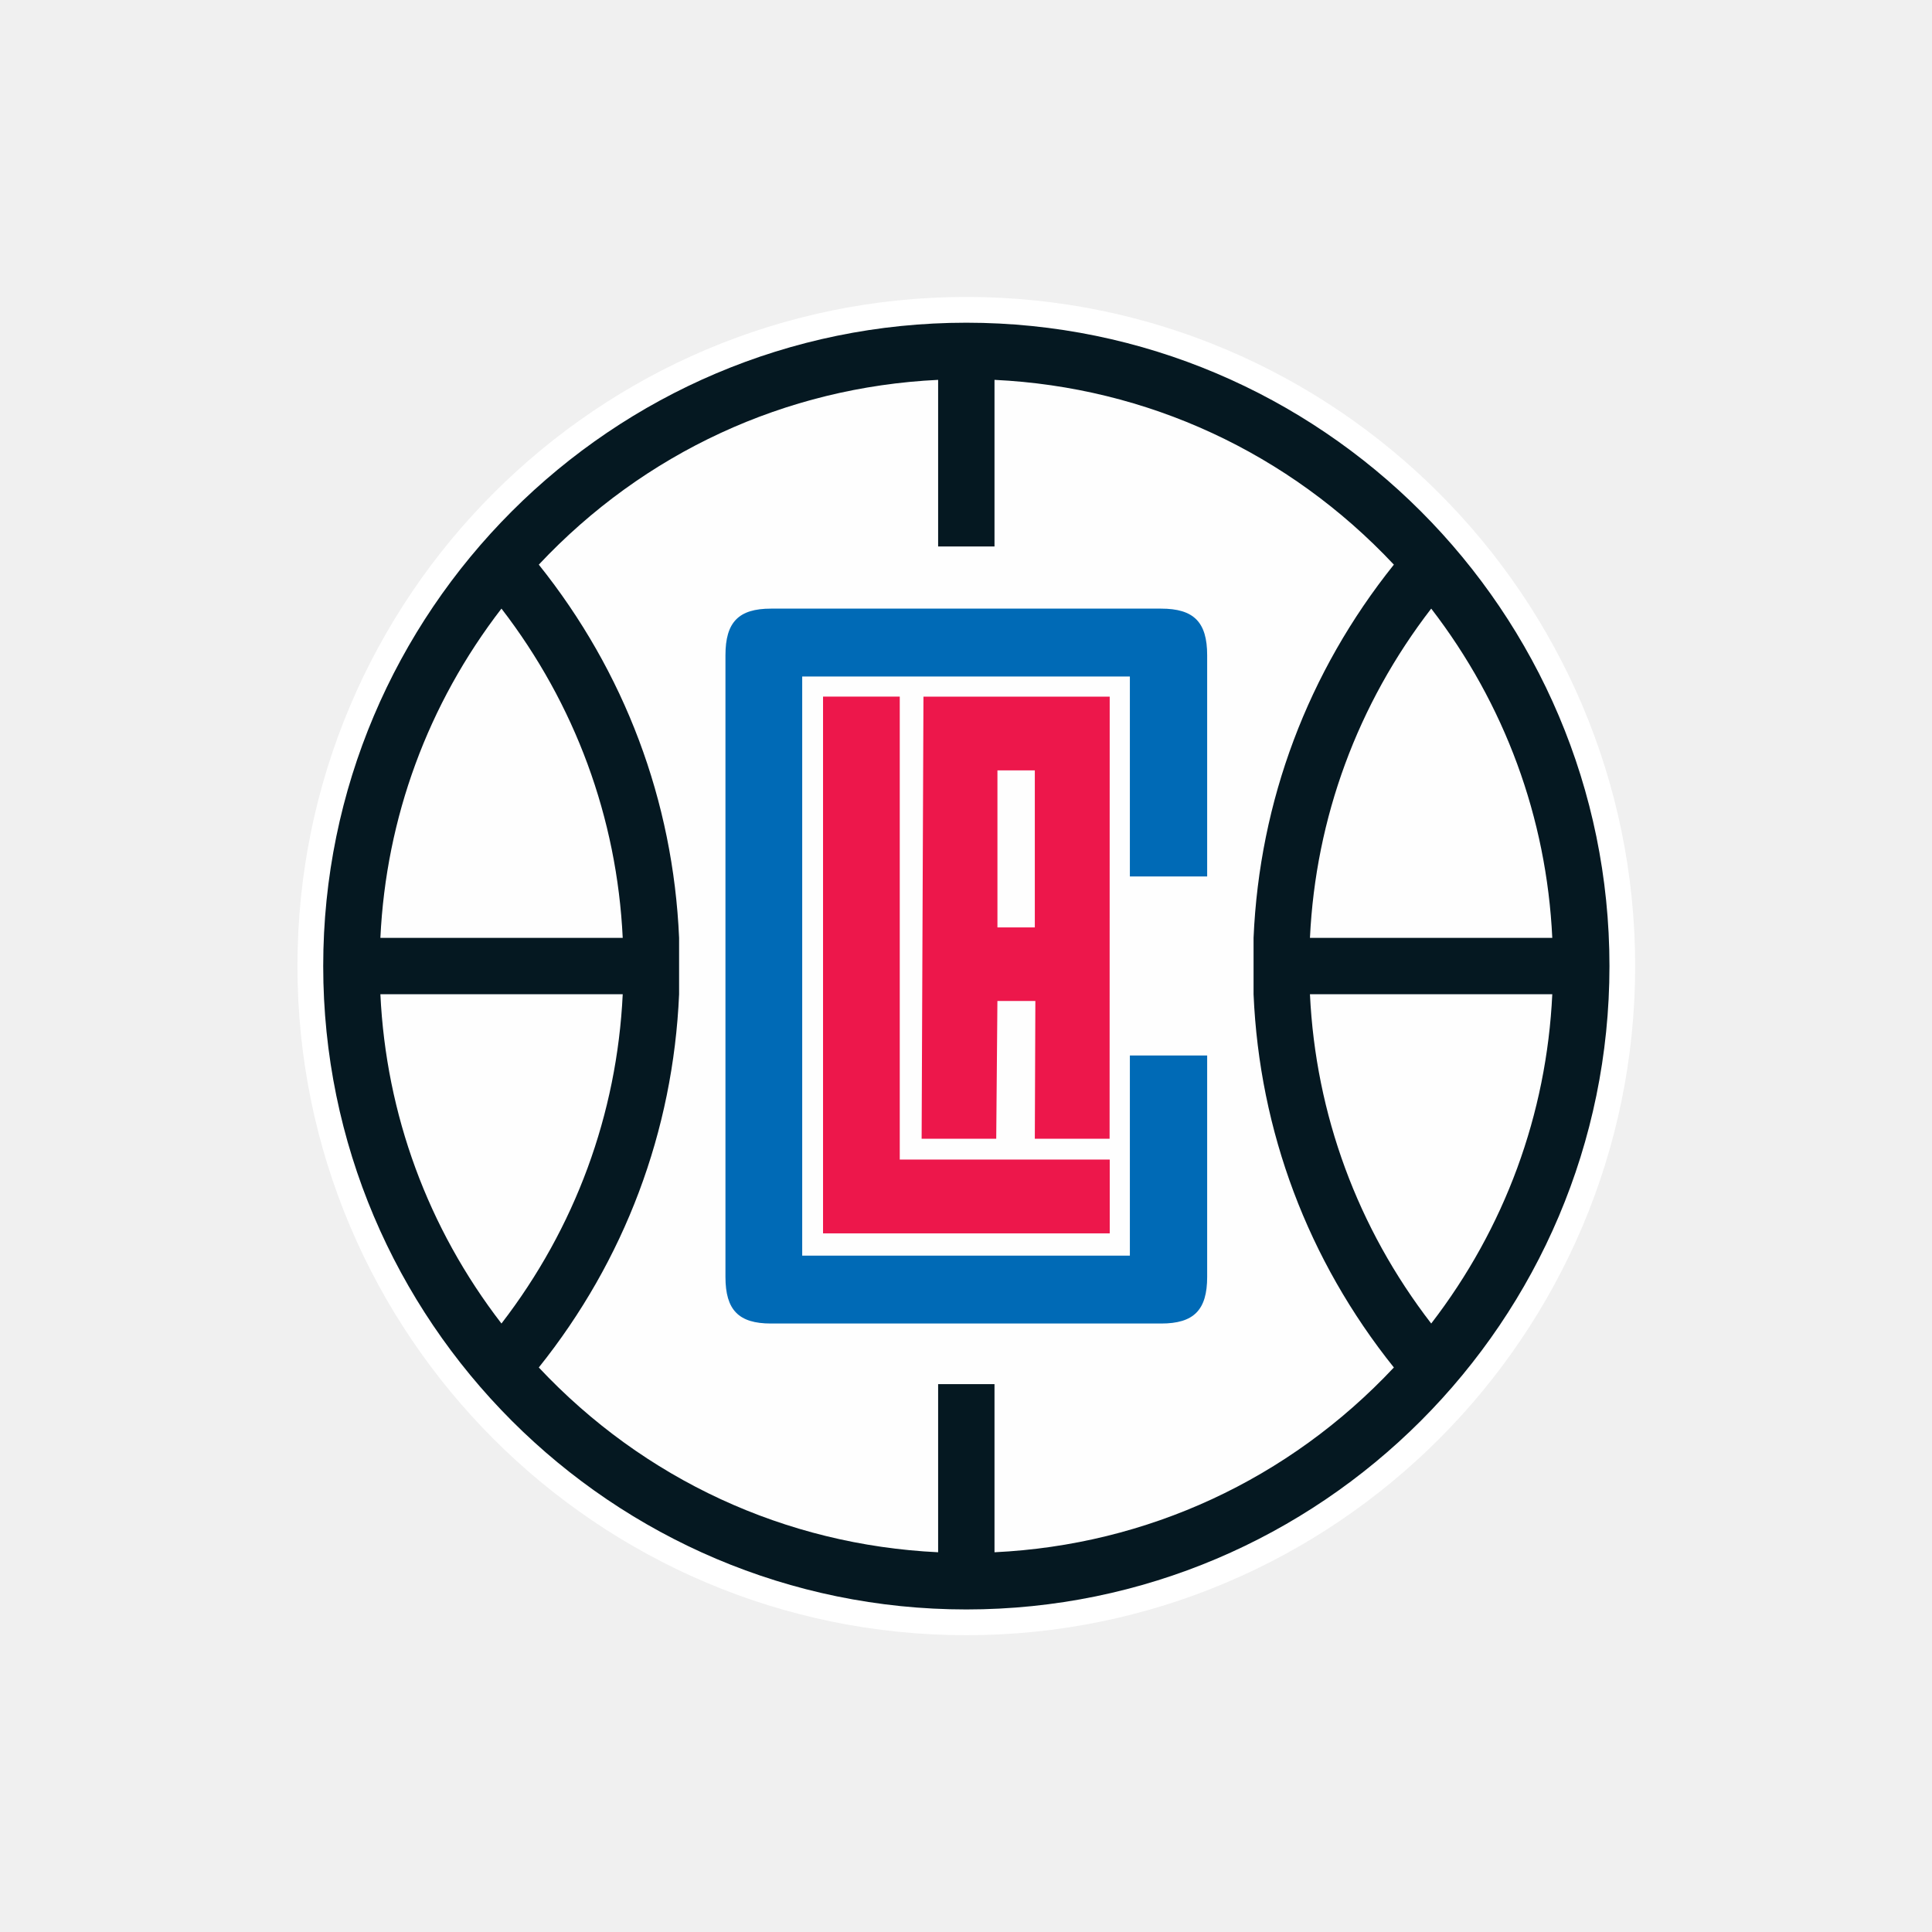
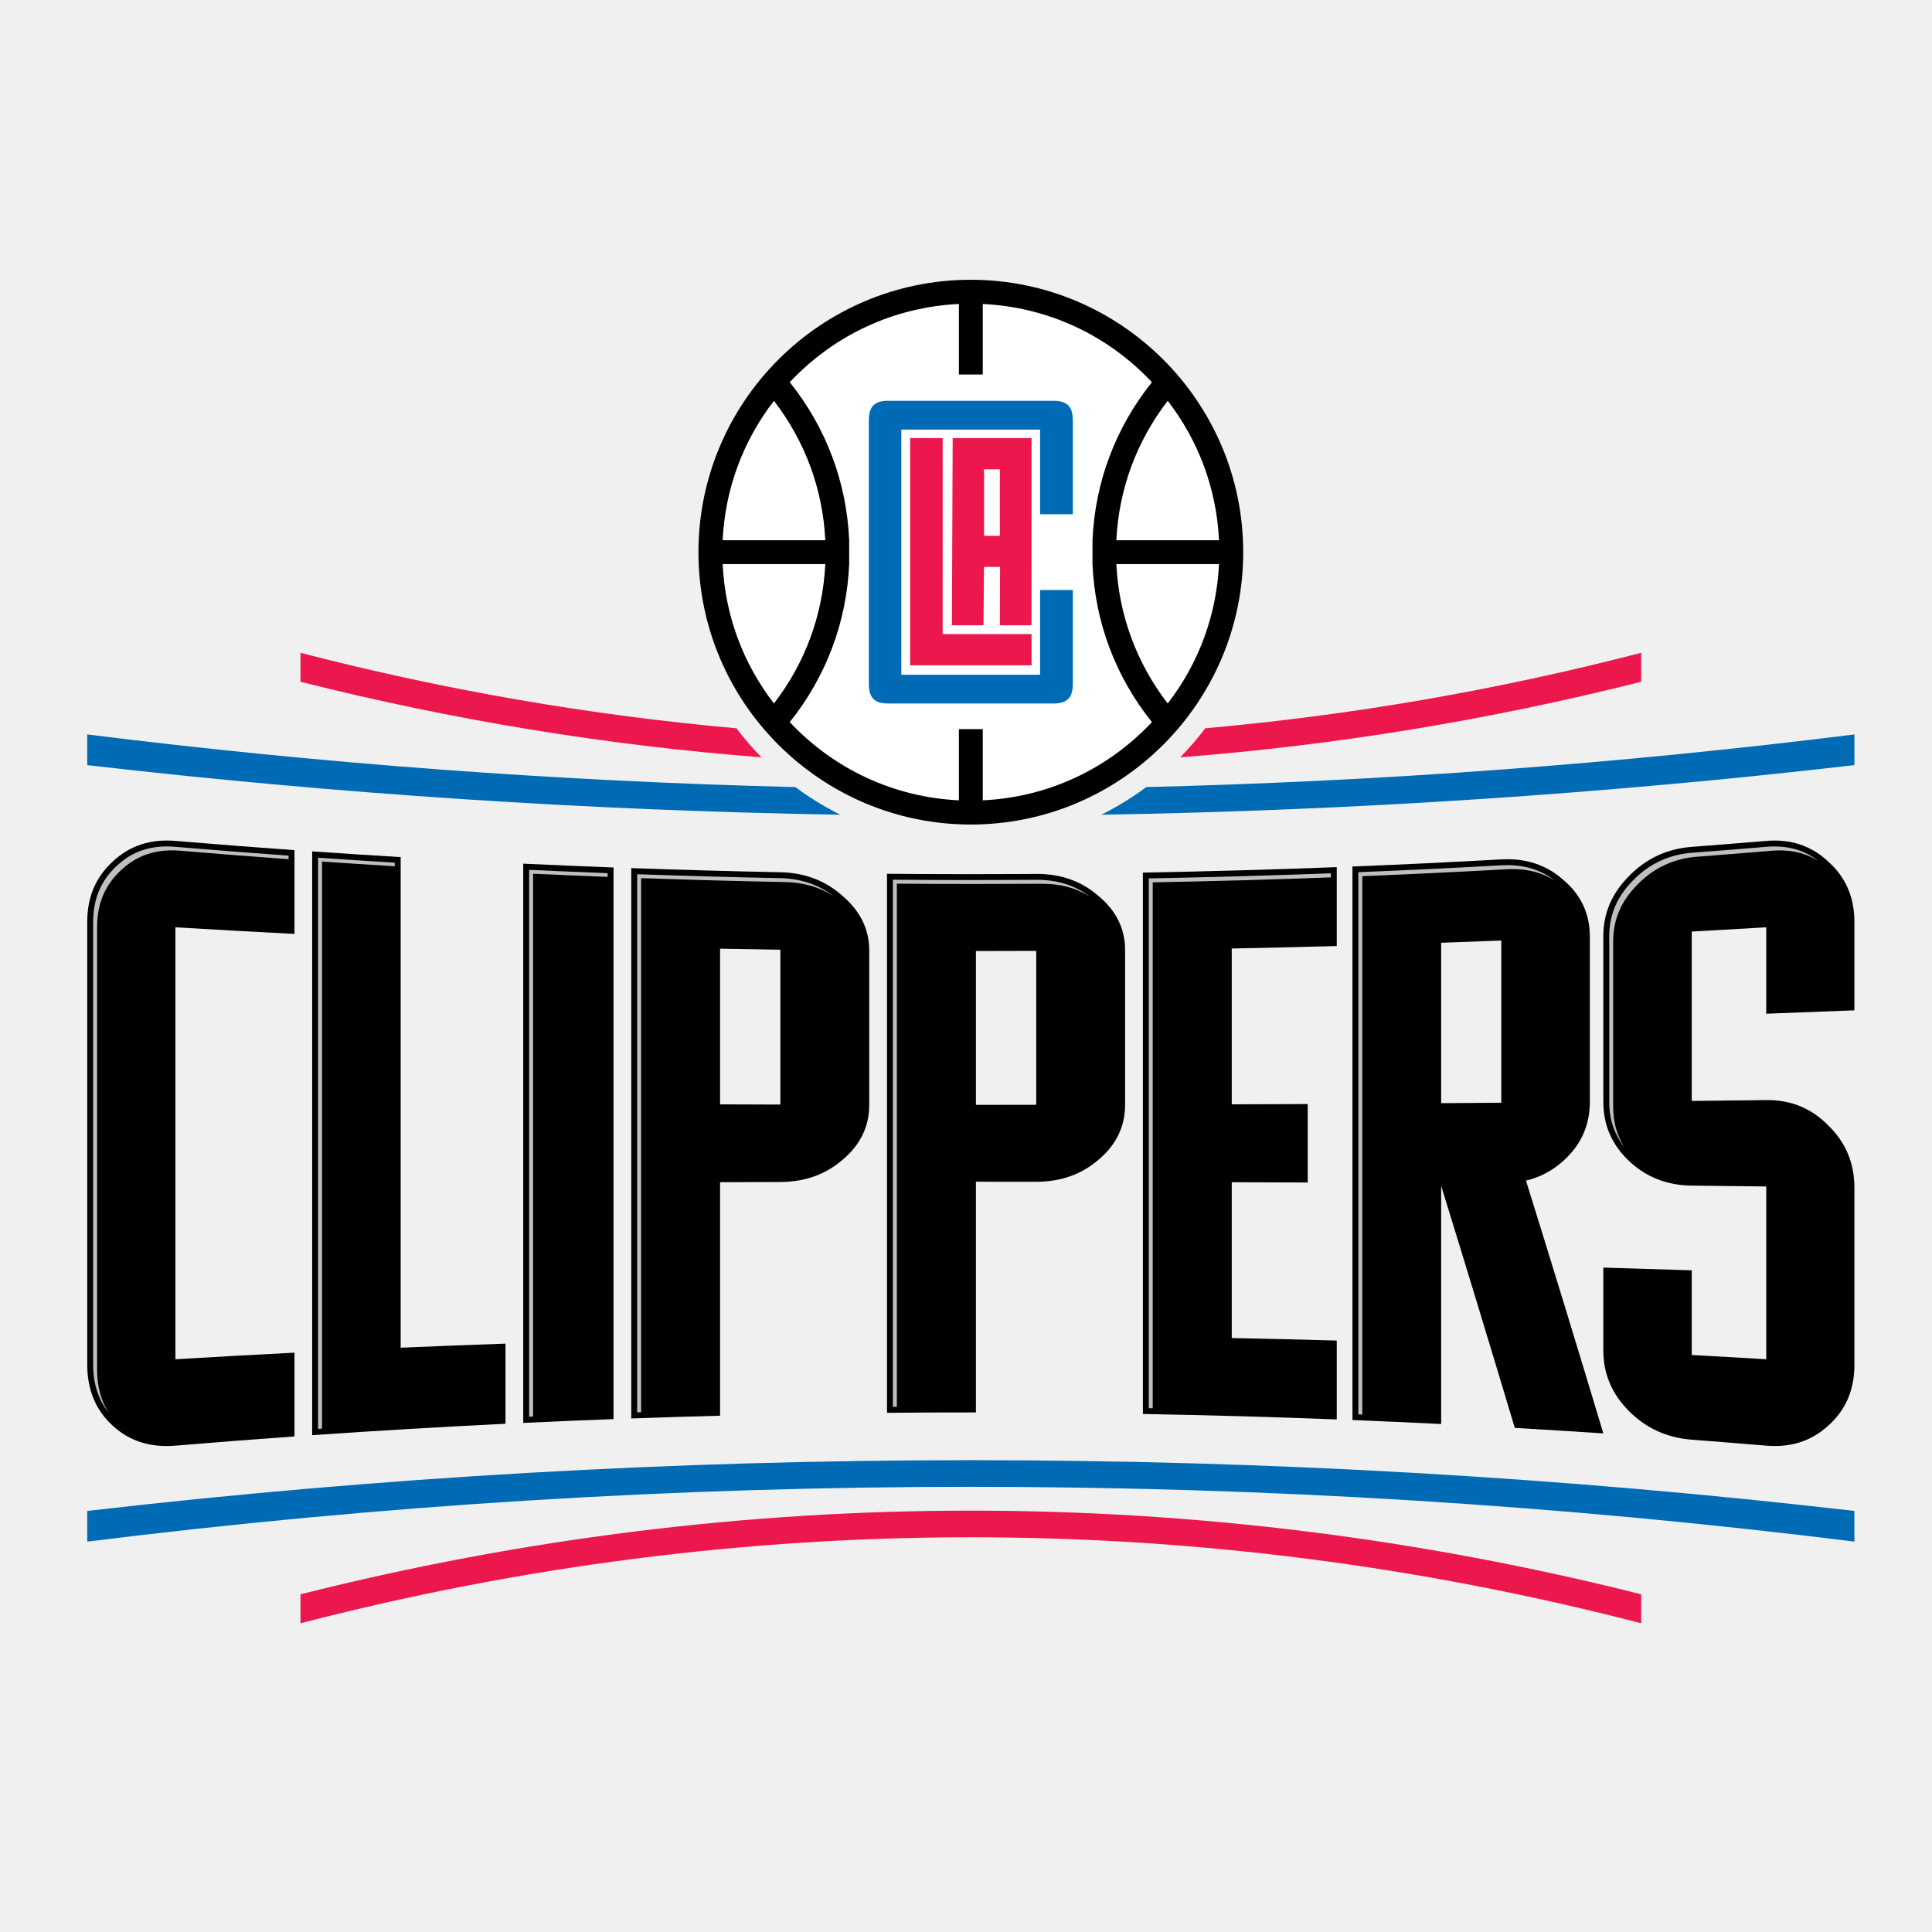
- <svg xmlns="http://www.w3.org/2000/svg" width="150px" height="150px" viewBox="0 0 150 150" version="1.1">
-   <defs />
-   <g id="Page-1" stroke="none" stroke-width="1" fill="none" fill-rule="evenodd">
-     <g id="LAC">
-       <g id="Page-1">
-         <path d="M75.024,25.055 C47.493,25.055 25.094,47.463 25.094,75.004 C25.094,102.549 47.493,124.957 75.024,124.957 C102.555,124.957 124.954,102.549 124.954,75.004 C124.954,47.463 102.555,25.055 75.024,25.055" id="Fill-3" stroke="#FFFFFF" stroke-width="4" fill="#FEFEFE" />
-         <path d="M111.119,102.758 C105.396,95.335 102.147,86.51 101.704,77.194 L120.519,77.194 C120.077,86.518 116.83,95.343 111.119,102.758 M77.213,120.517 L77.213,107.463 L72.836,107.463 L72.836,120.517 C60.985,119.952 49.994,114.868 41.832,106.171 C48.501,97.839 52.263,87.83 52.725,77.194 L52.725,72.815 C52.263,62.18 48.501,52.171 41.832,43.839 C49.994,35.145 60.985,30.058 72.836,29.492 L72.836,42.429 L77.213,42.429 L77.213,29.492 C89.067,30.058 100.058,35.145 108.22,43.839 C101.548,52.171 97.786,62.18 97.326,72.815 L97.326,77.194 C97.786,87.83 101.548,97.839 108.22,106.171 C100.058,114.868 89.067,119.952 77.213,120.517 M38.933,102.758 C33.219,95.343 29.975,86.518 29.533,77.194 L48.348,77.194 C47.903,86.51 44.653,95.335 38.933,102.758 M38.933,47.251 C44.653,54.675 47.903,63.5 48.348,72.815 L29.533,72.815 C29.975,63.492 33.219,54.667 38.933,47.251 M111.119,47.251 C116.83,54.664 120.077,63.492 120.519,72.815 L101.704,72.815 C102.147,63.5 105.396,54.675 111.119,47.251 M75.025,25.055 C47.493,25.055 25.094,47.463 25.094,75.005 C25.094,102.547 47.493,124.957 75.025,124.957 C102.559,124.957 124.958,102.547 124.958,75.005 C124.958,47.463 102.559,25.055 75.025,25.055" id="Fill-5" fill="#051821" />
-         <polygon id="Fill-7" fill="#ED174B" points="63.901 54.084 63.901 95.758 86.159 95.758 86.159 90.028 69.857 90.028 69.857 54.084" />
-         <path d="M93.724,68.046 L93.724,50.873 C93.724,48.301 92.688,47.254 90.149,47.254 L59.855,47.254 C57.349,47.254 56.324,48.301 56.324,50.873 L56.324,99.137 C56.324,101.711 57.349,102.758 59.855,102.758 L90.149,102.758 C92.688,102.758 93.724,101.711 93.724,99.137 L93.724,81.947 L87.723,81.947 L87.723,97.488 L62.283,97.488 L62.283,52.522 L87.723,52.522 L87.723,68.046 L93.724,68.046 Z" id="Fill-9" fill="#006AB6" />
-         <path d="M77.441,72.004 L80.343,72.004 L80.343,59.814 L77.441,59.814 L77.441,72.004 Z M86.149,88.414 L86.157,54.086 L71.697,54.086 L71.555,88.414 L77.347,88.414 L77.439,77.714 L80.385,77.714 L80.343,88.414 L86.149,88.414 Z" id="Fill-11" fill="#ED174B" />
-         <rect id="Rectangle" x="0" y="0" width="150" height="150" />
-       </g>
+ <svg xmlns="http://www.w3.org/2000/svg" version="1.1" id="Layer_1" x="0px" y="0px" width="400px" height="400px" viewBox="0 0 400 400" enable-background="new 0 0 400 400" xml:space="preserve">
+   <g>
+     <path d="M23.341,178.375c-3.52,3.212-5.281,7.39-5.275,12.456v91.746c0.002,5.169,1.757,9.388,5.275,12.602   c3.508,3.223,7.846,4.563,12.979,4.13c8.208-0.688,16.424-1.328,24.649-1.912v-17.342c-8.225,0.419-16.441,0.873-24.649,1.367   c0-29.811,0-59.624,0-89.434c8.208,0.494,16.424,0.949,24.649,1.368v-17.342c-8.225-0.585-16.441-1.224-24.649-1.912   C31.189,173.667,26.856,175.061,23.341,178.375" />
+     <path d="M82.955,177.455c-6.109-0.366-12.218-0.761-18.323-1.184V297.14c13.326-0.925,26.668-1.714,40.024-2.366v-16.592   c-7.238,0.256-14.473,0.534-21.701,0.843V177.455z" />
+     <path d="M108.331,294.599c6.227-0.292,12.459-0.556,18.693-0.789c0-38.07,0-76.142,0-114.208   c-6.234-0.234-12.466-0.498-18.693-0.791V294.599z" />
+     <path d="M161.564,180.59c-10.292-0.205-20.584-0.491-30.865-0.857v113.942c6.127-0.219,12.257-0.407,18.386-0.569v-48.345   c4.161-0.016,8.317-0.027,12.479-0.042c5.082-0.014,9.392-1.567,12.938-4.646c3.635-3.078,5.471-6.858,5.465-11.346v-31.905   c0-4.4-1.83-8.151-5.465-11.276C170.958,182.345,166.641,180.69,161.564,180.59 M161.564,228.688   c-4.161-0.013-8.321-0.025-12.479-0.042v-32.23c4.161,0.079,8.317,0.146,12.479,0.208V228.688z" />
+     <path d="M323.719,240.292c3.627-3.265,5.438-7.321,5.441-12.142v-34.217c0.002-4.726-1.811-8.653-5.441-11.712   c-3.533-3.169-7.824-4.571-12.892-4.292c-10.265,0.573-20.536,1.064-30.817,1.474v114.601c6.125,0.244,12.248,0.52,18.367,0.819   v-49.321c5.086,16.481,10.166,33.174,15.246,50.133c6.114,0.35,12.226,0.729,18.331,1.134c-5.334-17.763-10.67-35.17-16.011-52.326   C318.838,243.717,321.451,242.387,323.719,240.292 M298.377,195.191c4.151-0.146,8.304-0.304,12.45-0.465   c-0.002,11.191-0.002,22.389,0,33.583c-4.146,0.033-8.299,0.064-12.45,0.092V195.191z" />
+     <path d="M214.54,180.936c-10.3,0.07-20.596,0.059-30.894-0.03v111.599c6.136-0.054,12.27-0.081,18.406-0.076v-47.764   c4.163,0,8.324,0.002,12.487,0.008c5.079,0.003,9.392-1.523,12.94-4.599c3.646-3.073,5.461-6.865,5.461-11.366   c0-10.663,0-21.325,0-31.988c0-4.416-1.822-8.14-5.461-11.171C223.93,182.426,219.621,180.898,214.54,180.936 M214.54,228.738   c-4.163,0.002-8.322,0.006-12.487,0.006v-31.843c4.163-0.002,8.324-0.009,12.487-0.032V228.738z" />
+     <path d="M236.621,292.748c13.389,0.242,26.771,0.616,40.141,1.131v-16.335c-7.243-0.202-14.491-0.37-21.743-0.512v-32.261   c4.158,0.018,11.58,0.034,15.732,0.052c0.002-5.412,0.002-10.826,0-16.239c-4.152,0.021-11.574,0.038-15.732,0.055v-32.261   c7.254-0.142,14.5-0.312,21.743-0.511v-16.336c-13.369,0.512-26.754,0.889-40.141,1.131   C236.621,218.024,236.621,255.385,236.621,292.748" />
+     <path d="M383.935,209.182v-18.351c-0.003-5.07-1.806-9.244-5.417-12.444c-3.515-3.317-7.796-4.706-12.834-4.285   c-5.14,0.429-10.279,0.841-15.425,1.231c-5.149,0.391-9.484,2.432-13.011,6.073c-3.53,3.548-5.293,7.664-5.295,12.395v34.323   c0,4.83,1.767,8.877,5.295,12.223c3.526,3.343,7.867,5.069,13.011,5.123c5.146,0.056,10.287,0.117,15.425,0.177   c0,11.926,0,23.849,0,35.774c-5.14-0.311-10.279-0.601-15.425-0.88v-17.535c-6.096-0.198-12.198-0.385-18.306-0.561v17.162   c0,4.829,1.767,8.981,5.295,12.532c3.526,3.553,7.867,5.544,13.011,5.934c5.146,0.392,10.287,0.802,15.425,1.234   c5.045,0.424,9.322-0.92,12.834-4.144c3.609-3.204,5.417-7.418,5.417-12.587V245.88c-0.003-5.07-1.806-9.388-5.417-12.872   c-3.515-3.59-7.796-5.307-12.834-5.246c-5.14,0.063-10.279,0.12-15.425,0.177V192.87c5.146-0.281,10.287-0.574,15.425-0.88   c0,5.959,0,11.922,0,17.885C371.773,209.653,377.855,209.423,383.935,209.182" />
+     <g>
+       <path fill="#BDBFC1" d="M37.327,176.135c7.226,0.608,14.769,1.196,22.418,1.751v-0.735c-7.817-0.56-15.732-1.177-23.528-1.831    c-0.573-0.051-1.14-0.075-1.683-0.075c-4.1,0-7.487,1.315-10.354,4.018c-3.253,2.969-4.896,6.858-4.893,11.567v91.746    c0.002,3.879,1.069,7.189,3.182,9.876c-1.57-2.493-2.364-5.438-2.367-8.788v-91.746c-0.005-4.787,1.668-8.744,4.979-11.768    c2.92-2.751,6.367-4.09,10.541-4.09C36.176,176.061,36.749,176.087,37.327,176.135" />
+       <path fill="#BDBFC1" d="M81.732,179.353v-0.747c-5.296-0.321-10.638-0.666-15.879-1.025v118.25l0.816-0.055v-117.4l0.146,0.012    C71.63,178.717,76.648,179.042,81.732,179.353" />
+       <path fill="#BDBFC1" d="M125.802,181.549v-0.772c-5.324-0.203-10.789-0.431-16.249-0.685v113.225l0.815-0.034V180.895l0.142,0.006    C115.466,181.13,120.61,181.348,125.802,181.549" />
+       <path fill="#BDBFC1" d="M162.632,182.627c3.699,0.075,7.003,1.028,9.859,2.842c-3.085-2.344-6.76-3.574-10.951-3.657    c-9.834-0.197-19.799-0.469-29.62-0.813v111.414l0.817-0.029V181.805l0.139,0.004C142.739,182.156,152.75,182.431,162.632,182.627    " />
+       <path fill="#BDBFC1" d="M313.161,179.933c3.318,0,6.207,0.782,8.76,2.384c-2.805-2.152-6.039-3.2-9.846-3.2    c-0.389,0-0.783,0.011-1.181,0.033c-9.728,0.543-19.704,1.023-29.661,1.428v112.253l0.815,0.035V181.405l0.131-0.005    c10.044-0.408,20.066-0.892,29.785-1.435C312.372,179.943,312.772,179.933,313.161,179.933" />
+       <path fill="#BDBFC1" d="M202.109,183.019c4.514,0,9.065-0.015,13.524-0.045h0.166c3.774,0,7.034,0.88,9.887,2.684    c-3.095-2.353-6.697-3.5-10.974-3.5h-0.165c-4.536,0.031-9.087,0.046-13.526,0.046c-5.303,0-10.738-0.022-16.151-0.065v109.132    l0.815-0.004V182.952l0.136,0.002C191.239,182.998,196.72,183.019,202.109,183.019" />
+       <path fill="#BDBFC1" d="M275.539,180.801c-12.463,0.471-25.146,0.826-37.696,1.062V291.55l0.816,0.015V182.683l0.134-0.002    c12.143-0.227,24.506-0.572,36.746-1.027V180.801z" />
+       <path fill="#BDBFC1" d="M366.849,176.136c0.55-0.045,1.102-0.07,1.638-0.07c3,0,5.637,0.717,7.985,2.178    c-2.607-2.013-5.591-2.994-9.073-2.994c-0.523,0-1.067,0.021-1.613,0.067c-5.116,0.43-10.309,0.846-15.433,1.234    c-4.797,0.362-8.91,2.282-12.226,5.704c-3.332,3.348-4.95,7.122-4.95,11.547v34.322c0,3.601,1.034,6.702,3.148,9.405    c-1.567-2.45-2.334-5.195-2.334-8.318v-34.324c0-4.496,1.647-8.336,5.026-11.735c3.365-3.47,7.536-5.417,12.402-5.783    C356.524,176.981,361.716,176.567,366.849,176.136" />
    </g>
+     <path fill="#006BB5" d="M18.065,319.177c121.202-15.13,244.668-15.13,365.869,0v-6.354c-121.201-14.011-244.667-14.011-365.869,0   V319.177z" />
+     <path fill="#EC174C" d="M62.213,336.079c91.625-23.738,185.953-23.738,277.574,0v-5.995c-91.625-23.093-185.949-23.097-277.574,0   C62.216,332.083,62.216,334.079,62.213,336.079" />
+     <path fill="#006BB5" d="M164.668,162.955c-49.036-1.202-98.003-4.831-146.603-10.896v6.352   c51.68,5.975,103.771,9.391,155.921,10.271C170.701,167.045,167.582,165.133,164.668,162.955" />
+     <path fill="#006BB5" d="M237.332,162.955c-2.913,2.178-6.034,4.09-9.317,5.726c52.148-0.879,104.24-4.295,155.92-10.271v-6.352   C335.335,158.125,286.368,161.753,237.332,162.955" />
+     <path fill="#EC174C" d="M152.467,150.782c-30.247-2.693-60.393-7.892-90.253-15.626c0.002,2.002,0.002,3.997,0,5.997   c31.564,7.956,63.448,13.168,95.434,15.642C155.794,154.906,154.062,152.899,152.467,150.782" />
+     <path fill="#EC174C" d="M249.531,150.784c-1.594,2.117-3.328,4.122-5.18,6.01c31.985-2.473,63.872-7.687,95.436-15.642v-5.996   C309.927,142.892,279.778,148.091,249.531,150.784" />
+     <path fill="#FFFFFF" d="M144.605,114.317c0-31.147,25.249-56.396,56.396-56.396c31.145,0,56.393,25.249,56.393,56.396   s-25.248,56.396-56.393,56.396C169.854,170.713,144.605,145.464,144.605,114.317" />
+     <path d="M200.999,57.923c-31.094,0-56.393,25.299-56.393,56.396c0,31.094,25.299,56.393,56.393,56.393   c31.098,0,56.396-25.299,56.396-56.393C257.395,83.222,232.097,57.923,200.999,57.923 M241.766,82.984   c6.451,8.371,10.114,18.333,10.617,28.862h-21.251C231.631,101.329,235.304,91.364,241.766,82.984 M160.236,82.984   c6.461,8.379,10.131,18.344,10.632,28.862h-21.25C150.118,101.318,153.784,91.355,160.236,82.984 M160.236,145.65   c-6.453-8.371-10.118-18.333-10.617-28.861h21.25C170.367,127.308,166.695,137.271,160.236,145.65 M203.472,165.699v-14.736h-4.943   v14.736c-13.387-0.637-25.801-6.378-35.02-16.195c7.534-9.406,11.784-20.707,12.305-32.715v-4.943   c-0.521-12.009-4.771-23.308-12.305-32.715c9.219-9.816,21.632-15.558,35.02-16.194v14.602h4.943V62.937   c13.387,0.636,25.802,6.375,35.021,16.194c-7.535,9.407-11.784,20.707-12.305,32.715v4.943c0.521,12.008,4.77,23.309,12.305,32.715   C229.273,159.323,216.858,165.063,203.472,165.699 M241.766,145.65c-6.462-8.379-10.135-18.344-10.634-28.861h21.251   C251.88,127.317,248.217,137.28,241.766,145.65" />
+     <polygon fill="#EC174C" points="188.437,90.697 188.437,137.747 213.573,137.747 213.573,131.278 195.164,131.278 195.164,90.697     " />
+     <path fill="#006BB5" d="M222.12,106.46V87.072c0-2.904-1.17-4.088-4.035-4.088h-34.218c-2.831,0-3.986,1.184-3.986,4.088v54.49   c0,2.905,1.156,4.088,3.986,4.088h34.218c2.865,0,4.035-1.184,4.035-4.088v-19.409h-6.78v17.547h-28.73V88.935h28.73v17.526H222.12   z" />
+     <path fill="#EC174C" d="M213.563,129.457l0.01-38.76h-16.332l-0.16,38.76h6.542l0.105-12.081h3.325l-0.048,12.081H213.563z    M207.008,110.928h-3.277V97.165h3.277V110.928z" />
  </g>
</svg>
